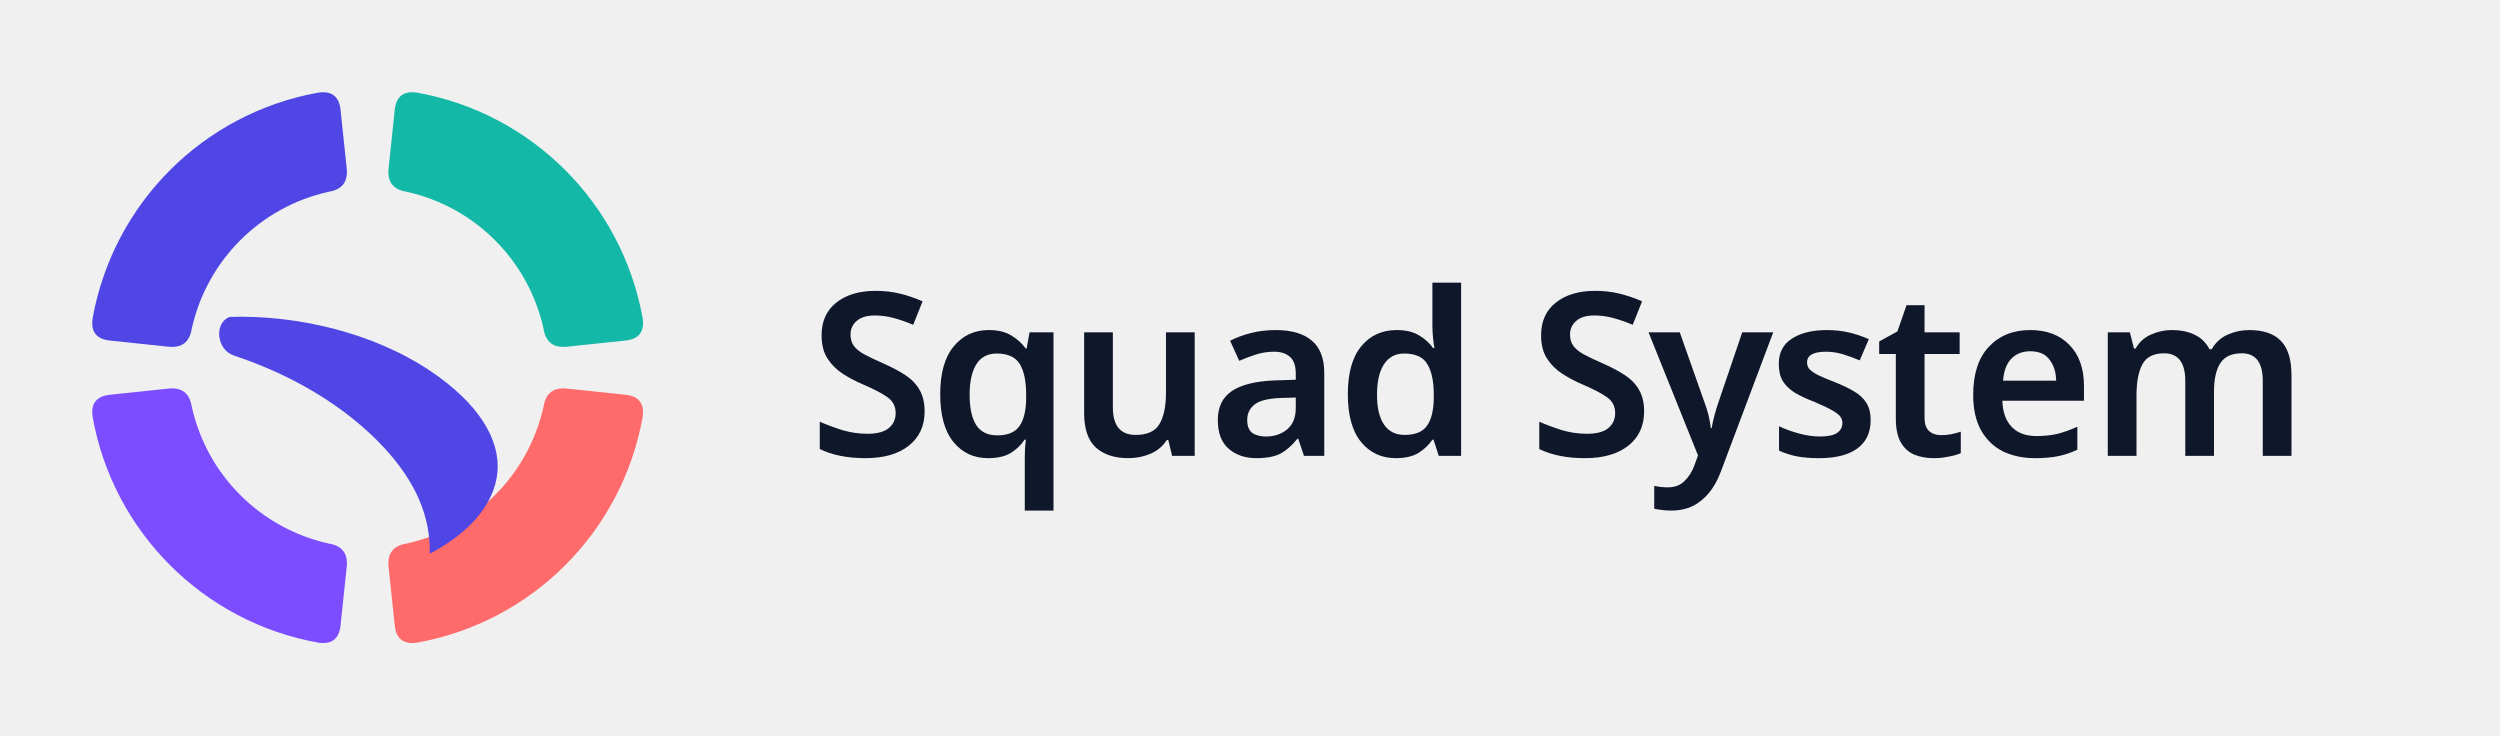
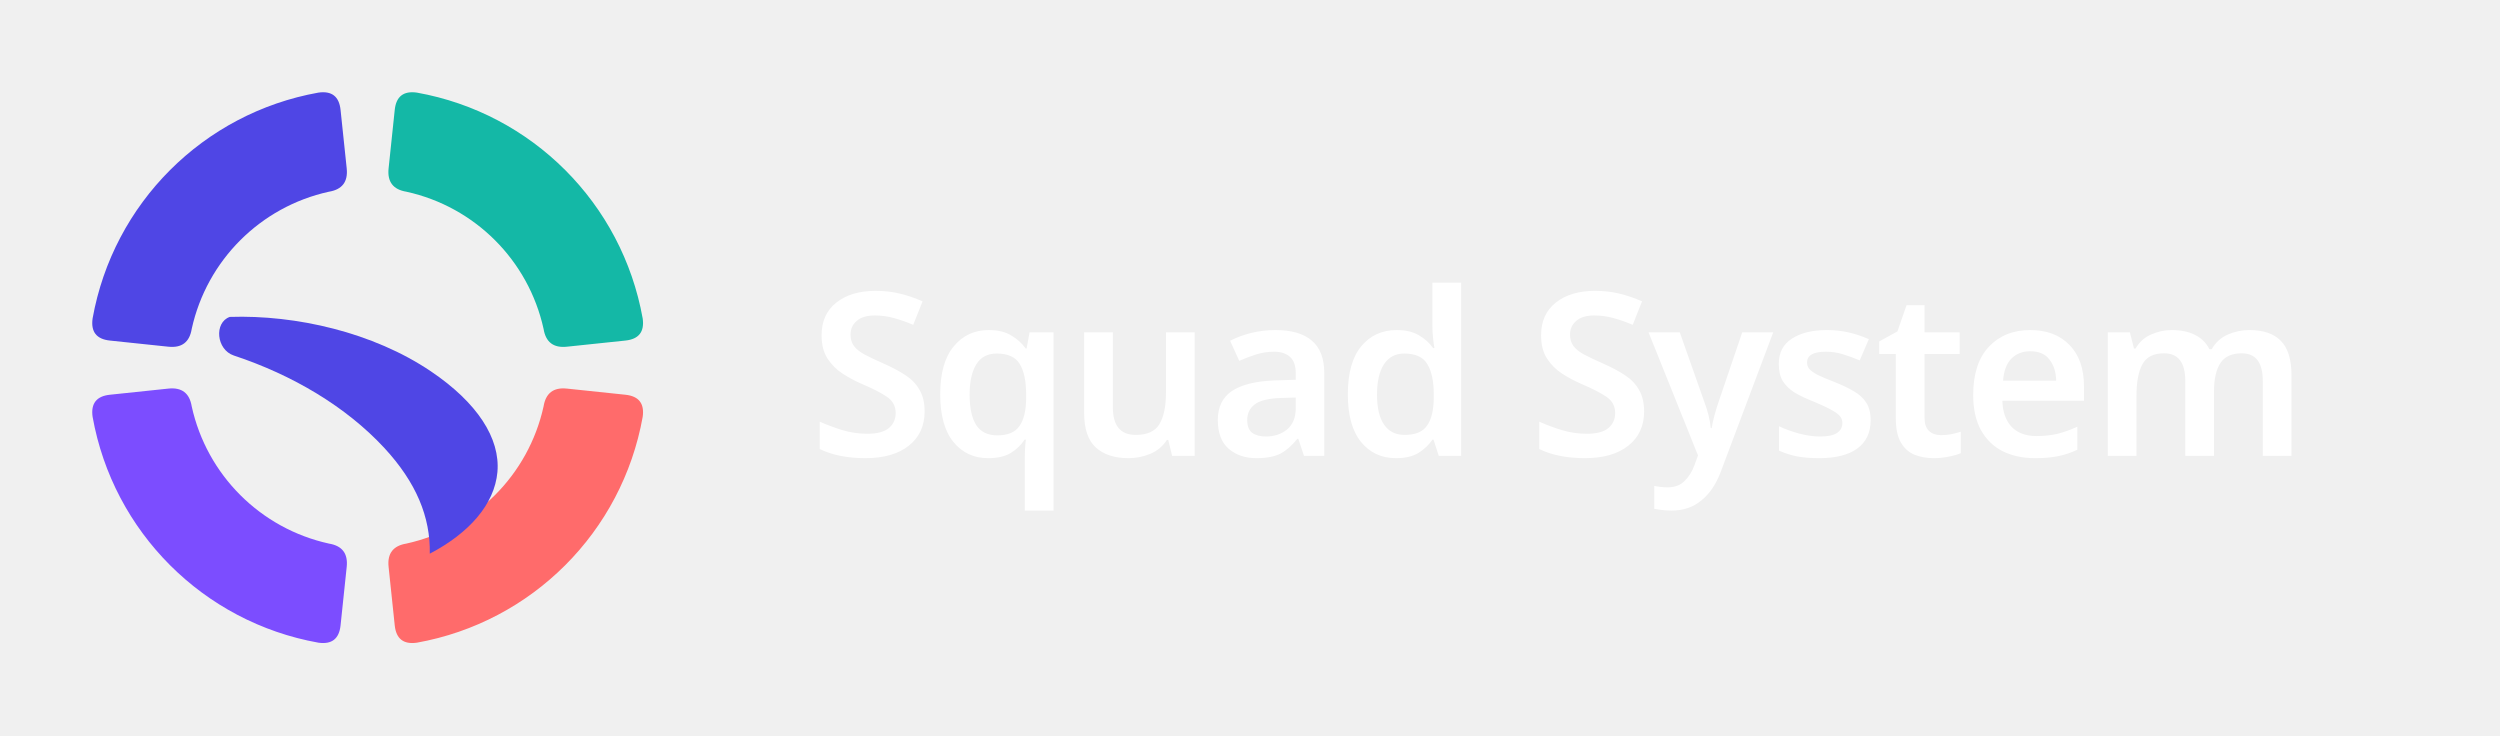
<svg xmlns="http://www.w3.org/2000/svg" viewBox="0 0 680 200" role="img" aria-label="Squad System" version="1.1" id="svg1">
  <defs id="defs1" />
  <g id="g1">
    <path id="segment-blue" d="M 25.189 86.612 A 76 76 0 0 1 86.612 25.189 Q 92.056 24.416 92.631 29.886 L 94.303 45.799 Q 94.878 51.268 89.452 52.149 A 49 49 0 0 0 52.149 89.452 Q 51.268 94.878 45.799 94.303 L 29.886 92.631 Q 24.416 92.056 25.189 86.612 Z" fill="#4F46E5" />
    <path id="segment-teal" d="M 113.388 25.189 A 76 76 0 0 1 174.811 86.612 Q 175.584 92.056 170.114 92.631 L 154.201 94.303 Q 148.732 94.878 147.851 89.452 A 49 49 0 0 0 110.548 52.149 Q 105.122 51.268 105.697 45.799 L 107.369 29.886 Q 107.944 24.416 113.388 25.189 Z" fill="#14B8A6" />
    <path id="segment-coral" d="M 174.811 113.388 A 76 76 0 0 1 113.388 174.811 Q 107.944 175.584 107.369 170.114 L 105.697 154.201 Q 105.122 148.732 110.548 147.851 A 49 49 0 0 0 147.851 110.548 Q 148.732 105.122 154.201 105.697 L 170.114 107.369 Q 175.584 107.944 174.811 113.388 Z" fill="#FF6B6B" />
    <path id="segment-violet" d="M 86.612 174.811 A 76 76 0 0 1 25.189 113.388 Q 24.416 107.944 29.886 107.369 L 45.799 105.697 Q 51.268 105.122 52.149 110.548 A 49 49 0 0 0 89.452 147.851 Q 94.878 148.732 94.303 154.201 L 92.631 170.114 Q 92.056 175.584 86.612 174.811 Z" fill="#7C4DFF" />
    <path id="inner-s" d="M 62.5 86.2 C 80.5 85.6 101.5 90.4 117.2 101 C 129.8 109.5 136.1 119.2 135.3 128.4 C 134.5 137.2 127.6 145 116.9 150.6 C 117.1 140.6 113.2 131.2 104.5 121.8 C 94.1 110.6 79.6 102 63.6 96.7 C 58.8 95.1 58.2 87.7 62.5 86.2 Z" fill="#4F46E5" />
  </g>
-   <path d="m 251.496,111.91 q 0,5.89 -4.278,9.3 -4.278,3.41 -11.842,3.41 -7.316,0 -12.4,-2.48 v -7.44 q 2.79,1.24 6.138,2.294 3.348,0.992 6.82,0.992 3.968,0 5.828,-1.55 1.86,-1.55 1.86,-4.092 0,-2.79 -2.356,-4.402 -2.356,-1.612 -6.882,-3.534 -2.728,-1.178 -5.208,-2.79 -2.48,-1.612 -4.092,-4.092 -1.612,-2.48 -1.612,-6.324 0,-5.704 3.968,-8.866 4.03,-3.224 10.726,-3.224 3.534,0 6.572,0.744 3.1,0.744 6.2,2.108 l -2.542,6.386 q -2.79,-1.178 -5.332,-1.86 -2.48,-0.682 -5.146,-0.682 -3.224,0 -4.898,1.488 -1.674,1.426 -1.674,3.72 0,1.86 0.93,3.1 0.93,1.24 2.852,2.294 1.984,1.054 5.084,2.418 3.534,1.55 6.076,3.224 2.542,1.674 3.844,4.03 1.364,2.356 1.364,5.828 z m 27.244,12.772 q 0,-1.178 0.062,-2.542 0.062,-1.364 0.248,-2.542 h -0.372 q -1.364,2.108 -3.72,3.596 -2.356,1.426 -6.2,1.426 -5.828,0 -9.424,-4.402 -3.596,-4.402 -3.596,-12.958 0,-8.618 3.658,-13.02 3.658,-4.464 9.548,-4.464 3.782,0 6.138,1.488 2.418,1.426 3.906,3.534 h 0.248 l 0.806,-4.402 h 6.51 v 48.484 h -7.812 z m -7.502,-6.262 q 4.278,0 6.014,-2.48 1.798,-2.48 1.86,-7.502 v -1.116 q 0,-5.456 -1.736,-8.308 -1.736,-2.852 -6.262,-2.852 -3.782,0 -5.58,2.976 -1.798,2.914 -1.798,8.246 0,5.394 1.798,8.246 1.86,2.79 5.704,2.79 z M 324.956,90.396 V 124 h -6.138 l -1.054,-4.34 h -0.372 q -1.674,2.604 -4.526,3.782 -2.79,1.178 -5.952,1.178 -5.642,0 -8.866,-2.914 -3.162,-2.914 -3.162,-9.362 V 90.396 h 7.812 v 20.398 q 0,7.502 6.2,7.502 4.712,0 6.448,-2.914 1.798,-2.976 1.798,-8.556 v -16.43 z m 21.974,-0.62 q 6.51,0 9.858,2.852 3.41,2.852 3.41,8.804 V 124 h -5.518 l -1.55,-4.65 h -0.248 q -2.17,2.728 -4.588,4.03 -2.418,1.24 -6.572,1.24 -4.526,0 -7.502,-2.542 -2.976,-2.542 -2.976,-7.874 0,-5.208 3.782,-7.812 3.844,-2.604 11.594,-2.914 l 5.828,-0.186 v -1.674 q 0,-3.162 -1.55,-4.526 -1.55,-1.426 -4.34,-1.426 -2.542,0 -4.898,0.744 -2.294,0.744 -4.588,1.736 l -2.48,-5.456 q 2.48,-1.302 5.642,-2.108 3.224,-0.806 6.696,-0.806 z m 1.426,18.476 q -5.146,0.186 -7.13,1.798 -1.984,1.55 -1.984,4.216 0,2.418 1.364,3.472 1.426,0.992 3.72,0.992 3.41,0 5.766,-1.922 2.356,-1.984 2.356,-5.828 v -2.852 z m 31.336,16.368 q -5.89,0 -9.486,-4.402 -3.596,-4.402 -3.596,-12.958 0,-8.68 3.658,-13.082 3.658,-4.402 9.61,-4.402 3.72,0 6.076,1.426 2.418,1.426 3.844,3.472 h 0.372 q -0.186,-0.868 -0.372,-2.666 -0.186,-1.798 -0.186,-3.348 V 76.88 h 7.812 V 124 h -6.076 l -1.426,-4.402 h -0.31 q -1.426,2.108 -3.782,3.596 -2.356,1.426 -6.138,1.426 z m 2.356,-6.324 q 4.34,0 6.076,-2.48 1.798,-2.48 1.86,-7.502 v -0.992 q 0,-5.394 -1.736,-8.246 -1.674,-2.914 -6.324,-2.914 -3.596,0 -5.518,2.976 -1.86,2.914 -1.86,8.246 0,5.332 1.922,8.122 1.922,2.79 5.58,2.79 z m 65.152,-6.386 q 0,5.89 -4.278,9.3 -4.278,3.41 -11.842,3.41 -7.316,0 -12.4,-2.48 v -7.44 q 2.79,1.24 6.138,2.294 3.348,0.992 6.82,0.992 3.968,0 5.828,-1.55 1.86,-1.55 1.86,-4.092 0,-2.79 -2.356,-4.402 -2.356,-1.612 -6.882,-3.534 -2.728,-1.178 -5.208,-2.79 -2.48,-1.612 -4.092,-4.092 -1.612,-2.48 -1.612,-6.324 0,-5.704 3.968,-8.866 4.03,-3.224 10.726,-3.224 3.534,0 6.572,0.744 3.1,0.744 6.2,2.108 l -2.542,6.386 q -2.79,-1.178 -5.332,-1.86 -2.48,-0.682 -5.146,-0.682 -3.224,0 -4.898,1.488 -1.674,1.426 -1.674,3.72 0,1.86 0.93,3.1 0.93,1.24 2.852,2.294 1.984,1.054 5.084,2.418 3.534,1.55 6.076,3.224 2.542,1.674 3.844,4.03 1.364,2.356 1.364,5.828 z m 1.204,-21.514 h 8.494 l 6.696,18.972 q 0.682,1.798 1.116,3.534 0.434,1.736 0.62,3.534 h 0.248 q 0.248,-1.55 0.744,-3.41 0.496,-1.86 1.116,-3.658 l 6.448,-18.972 h 8.432 l -14.322,38.068 q -1.922,5.022 -5.27,7.688 -3.286,2.728 -8.122,2.728 -1.55,0 -2.666,-0.186 -1.116,-0.124 -1.984,-0.31 v -6.2 q 0.682,0.124 1.612,0.248 0.992,0.124 2.046,0.124 2.914,0 4.588,-1.736 1.736,-1.674 2.666,-4.216 l 0.992,-2.728 z m 60.414,23.87 q 0,5.084 -3.658,7.75 -3.596,2.604 -10.354,2.604 -3.534,0 -6.076,-0.496 -2.48,-0.496 -4.836,-1.55 v -6.634 q 2.48,1.178 5.456,1.984 3.038,0.806 5.704,0.806 3.224,0 4.65,-0.992 1.426,-0.992 1.426,-2.666 0,-0.992 -0.558,-1.736 -0.558,-0.806 -2.232,-1.736 -1.612,-0.93 -4.836,-2.294 -3.224,-1.24 -5.394,-2.542 -2.108,-1.364 -3.224,-3.162 -1.054,-1.798 -1.054,-4.65 0,-4.526 3.534,-6.82 3.596,-2.356 9.548,-2.356 3.1,0 5.828,0.62 2.79,0.62 5.58,1.86 l -2.48,5.766 q -2.356,-0.992 -4.588,-1.674 -2.232,-0.682 -4.588,-0.682 -5.146,0 -5.146,2.914 0,1.054 0.62,1.798 0.682,0.744 2.294,1.612 1.674,0.806 4.712,1.984 2.976,1.178 5.146,2.48 2.17,1.24 3.348,3.1 1.178,1.86 1.178,4.712 z m 19.122,4.092 q 1.426,0 2.79,-0.248 1.426,-0.31 2.604,-0.682 v 5.828 q -1.24,0.558 -3.224,0.93 -1.984,0.434 -4.154,0.434 -2.852,0 -5.208,-0.93 -2.356,-0.992 -3.72,-3.348 -1.364,-2.356 -1.364,-6.572 V 96.286 h -4.526 v -3.41 l 4.96,-2.728 2.48,-7.13 h 4.898 v 7.378 h 9.548 v 5.89 h -9.548 v 17.422 q 0,2.356 1.24,3.534 1.24,1.116 3.224,1.116 z m 24.268,-28.582 q 6.758,0 10.664,4.03 3.968,4.03 3.968,11.222 v 3.968 h -22.196 q 0.124,4.588 2.542,7.13 2.418,2.48 6.696,2.48 3.224,0 5.828,-0.62 2.604,-0.682 5.332,-1.922 v 6.262 q -2.48,1.178 -5.146,1.736 -2.666,0.558 -6.386,0.558 -4.898,0 -8.742,-1.86 -3.782,-1.922 -5.952,-5.766 -2.108,-3.844 -2.108,-9.548 0,-8.618 4.278,-13.144 4.278,-4.526 11.222,-4.526 z m 0,5.766 q -3.162,0 -5.146,2.046 -1.922,1.984 -2.232,5.952 h 14.446 q -0.062,-3.472 -1.798,-5.704 -1.674,-2.294 -5.27,-2.294 z m 59.608,-5.766 q 5.704,0 8.556,2.914 2.914,2.914 2.914,9.424 V 124 h -7.812 v -20.398 q 0,-7.502 -5.704,-7.502 -4.092,0 -5.828,2.666 -1.736,2.666 -1.736,7.75 V 124 h -7.812 v -20.398 q 0,-7.502 -5.766,-7.502 -4.278,0 -5.89,2.976 -1.612,2.976 -1.612,8.494 V 124 h -7.812 V 90.396 h 6.014 l 1.116,4.402 h 0.434 q 1.488,-2.604 4.154,-3.782 2.728,-1.24 5.642,-1.24 3.782,0 6.324,1.302 2.604,1.24 3.968,3.906 h 0.62 q 1.55,-2.728 4.34,-3.968 2.79,-1.24 5.89,-1.24 z" id="text1" style="font-weight:600;font-size:62px;font-family:'Plus Jakarta Sans', sans-serif;letter-spacing:-1.4;fill:#0f172a" aria-label="Squad System" />
+   <path d="m 251.496,111.91 q 0,5.89 -4.278,9.3 -4.278,3.41 -11.842,3.41 -7.316,0 -12.4,-2.48 v -7.44 q 2.79,1.24 6.138,2.294 3.348,0.992 6.82,0.992 3.968,0 5.828,-1.55 1.86,-1.55 1.86,-4.092 0,-2.79 -2.356,-4.402 -2.356,-1.612 -6.882,-3.534 -2.728,-1.178 -5.208,-2.79 -2.48,-1.612 -4.092,-4.092 -1.612,-2.48 -1.612,-6.324 0,-5.704 3.968,-8.866 4.03,-3.224 10.726,-3.224 3.534,0 6.572,0.744 3.1,0.744 6.2,2.108 l -2.542,6.386 q -2.79,-1.178 -5.332,-1.86 -2.48,-0.682 -5.146,-0.682 -3.224,0 -4.898,1.488 -1.674,1.426 -1.674,3.72 0,1.86 0.93,3.1 0.93,1.24 2.852,2.294 1.984,1.054 5.084,2.418 3.534,1.55 6.076,3.224 2.542,1.674 3.844,4.03 1.364,2.356 1.364,5.828 z m 27.244,12.772 q 0,-1.178 0.062,-2.542 0.062,-1.364 0.248,-2.542 h -0.372 q -1.364,2.108 -3.72,3.596 -2.356,1.426 -6.2,1.426 -5.828,0 -9.424,-4.402 -3.596,-4.402 -3.596,-12.958 0,-8.618 3.658,-13.02 3.658,-4.464 9.548,-4.464 3.782,0 6.138,1.488 2.418,1.426 3.906,3.534 h 0.248 l 0.806,-4.402 h 6.51 v 48.484 h -7.812 z m -7.502,-6.262 q 4.278,0 6.014,-2.48 1.798,-2.48 1.86,-7.502 v -1.116 q 0,-5.456 -1.736,-8.308 -1.736,-2.852 -6.262,-2.852 -3.782,0 -5.58,2.976 -1.798,2.914 -1.798,8.246 0,5.394 1.798,8.246 1.86,2.79 5.704,2.79 z M 324.956,90.396 V 124 h -6.138 l -1.054,-4.34 h -0.372 q -1.674,2.604 -4.526,3.782 -2.79,1.178 -5.952,1.178 -5.642,0 -8.866,-2.914 -3.162,-2.914 -3.162,-9.362 V 90.396 h 7.812 v 20.398 q 0,7.502 6.2,7.502 4.712,0 6.448,-2.914 1.798,-2.976 1.798,-8.556 v -16.43 z m 21.974,-0.62 q 6.51,0 9.858,2.852 3.41,2.852 3.41,8.804 V 124 h -5.518 l -1.55,-4.65 h -0.248 q -2.17,2.728 -4.588,4.03 -2.418,1.24 -6.572,1.24 -4.526,0 -7.502,-2.542 -2.976,-2.542 -2.976,-7.874 0,-5.208 3.782,-7.812 3.844,-2.604 11.594,-2.914 l 5.828,-0.186 v -1.674 q 0,-3.162 -1.55,-4.526 -1.55,-1.426 -4.34,-1.426 -2.542,0 -4.898,0.744 -2.294,0.744 -4.588,1.736 l -2.48,-5.456 q 2.48,-1.302 5.642,-2.108 3.224,-0.806 6.696,-0.806 z m 1.426,18.476 q -5.146,0.186 -7.13,1.798 -1.984,1.55 -1.984,4.216 0,2.418 1.364,3.472 1.426,0.992 3.72,0.992 3.41,0 5.766,-1.922 2.356,-1.984 2.356,-5.828 v -2.852 z m 31.336,16.368 q -5.89,0 -9.486,-4.402 -3.596,-4.402 -3.596,-12.958 0,-8.68 3.658,-13.082 3.658,-4.402 9.61,-4.402 3.72,0 6.076,1.426 2.418,1.426 3.844,3.472 h 0.372 q -0.186,-0.868 -0.372,-2.666 -0.186,-1.798 -0.186,-3.348 V 76.88 h 7.812 V 124 h -6.076 l -1.426,-4.402 h -0.31 q -1.426,2.108 -3.782,3.596 -2.356,1.426 -6.138,1.426 z m 2.356,-6.324 q 4.34,0 6.076,-2.48 1.798,-2.48 1.86,-7.502 v -0.992 q 0,-5.394 -1.736,-8.246 -1.674,-2.914 -6.324,-2.914 -3.596,0 -5.518,2.976 -1.86,2.914 -1.86,8.246 0,5.332 1.922,8.122 1.922,2.79 5.58,2.79 z m 65.152,-6.386 q 0,5.89 -4.278,9.3 -4.278,3.41 -11.842,3.41 -7.316,0 -12.4,-2.48 v -7.44 q 2.79,1.24 6.138,2.294 3.348,0.992 6.82,0.992 3.968,0 5.828,-1.55 1.86,-1.55 1.86,-4.092 0,-2.79 -2.356,-4.402 -2.356,-1.612 -6.882,-3.534 -2.728,-1.178 -5.208,-2.79 -2.48,-1.612 -4.092,-4.092 -1.612,-2.48 -1.612,-6.324 0,-5.704 3.968,-8.866 4.03,-3.224 10.726,-3.224 3.534,0 6.572,0.744 3.1,0.744 6.2,2.108 l -2.542,6.386 q -2.79,-1.178 -5.332,-1.86 -2.48,-0.682 -5.146,-0.682 -3.224,0 -4.898,1.488 -1.674,1.426 -1.674,3.72 0,1.86 0.93,3.1 0.93,1.24 2.852,2.294 1.984,1.054 5.084,2.418 3.534,1.55 6.076,3.224 2.542,1.674 3.844,4.03 1.364,2.356 1.364,5.828 z m 1.204,-21.514 h 8.494 l 6.696,18.972 q 0.682,1.798 1.116,3.534 0.434,1.736 0.62,3.534 h 0.248 q 0.248,-1.55 0.744,-3.41 0.496,-1.86 1.116,-3.658 l 6.448,-18.972 h 8.432 l -14.322,38.068 q -1.922,5.022 -5.27,7.688 -3.286,2.728 -8.122,2.728 -1.55,0 -2.666,-0.186 -1.116,-0.124 -1.984,-0.31 v -6.2 q 0.682,0.124 1.612,0.248 0.992,0.124 2.046,0.124 2.914,0 4.588,-1.736 1.736,-1.674 2.666,-4.216 l 0.992,-2.728 z m 60.414,23.87 q 0,5.084 -3.658,7.75 -3.596,2.604 -10.354,2.604 -3.534,0 -6.076,-0.496 -2.48,-0.496 -4.836,-1.55 v -6.634 q 2.48,1.178 5.456,1.984 3.038,0.806 5.704,0.806 3.224,0 4.65,-0.992 1.426,-0.992 1.426,-2.666 0,-0.992 -0.558,-1.736 -0.558,-0.806 -2.232,-1.736 -1.612,-0.93 -4.836,-2.294 -3.224,-1.24 -5.394,-2.542 -2.108,-1.364 -3.224,-3.162 -1.054,-1.798 -1.054,-4.65 0,-4.526 3.534,-6.82 3.596,-2.356 9.548,-2.356 3.1,0 5.828,0.62 2.79,0.62 5.58,1.86 l -2.48,5.766 q -2.356,-0.992 -4.588,-1.674 -2.232,-0.682 -4.588,-0.682 -5.146,0 -5.146,2.914 0,1.054 0.62,1.798 0.682,0.744 2.294,1.612 1.674,0.806 4.712,1.984 2.976,1.178 5.146,2.48 2.17,1.24 3.348,3.1 1.178,1.86 1.178,4.712 z m 19.122,4.092 q 1.426,0 2.79,-0.248 1.426,-0.31 2.604,-0.682 v 5.828 q -1.24,0.558 -3.224,0.93 -1.984,0.434 -4.154,0.434 -2.852,0 -5.208,-0.93 -2.356,-0.992 -3.72,-3.348 -1.364,-2.356 -1.364,-6.572 V 96.286 h -4.526 v -3.41 l 4.96,-2.728 2.48,-7.13 h 4.898 v 7.378 h 9.548 v 5.89 h -9.548 v 17.422 q 0,2.356 1.24,3.534 1.24,1.116 3.224,1.116 z m 24.268,-28.582 q 6.758,0 10.664,4.03 3.968,4.03 3.968,11.222 v 3.968 h -22.196 q 0.124,4.588 2.542,7.13 2.418,2.48 6.696,2.48 3.224,0 5.828,-0.62 2.604,-0.682 5.332,-1.922 v 6.262 q -2.48,1.178 -5.146,1.736 -2.666,0.558 -6.386,0.558 -4.898,0 -8.742,-1.86 -3.782,-1.922 -5.952,-5.766 -2.108,-3.844 -2.108,-9.548 0,-8.618 4.278,-13.144 4.278,-4.526 11.222,-4.526 z m 0,5.766 q -3.162,0 -5.146,2.046 -1.922,1.984 -2.232,5.952 h 14.446 q -0.062,-3.472 -1.798,-5.704 -1.674,-2.294 -5.27,-2.294 z m 59.608,-5.766 q 5.704,0 8.556,2.914 2.914,2.914 2.914,9.424 V 124 h -7.812 v -20.398 q 0,-7.502 -5.704,-7.502 -4.092,0 -5.828,2.666 -1.736,2.666 -1.736,7.75 V 124 h -7.812 v -20.398 q 0,-7.502 -5.766,-7.502 -4.278,0 -5.89,2.976 -1.612,2.976 -1.612,8.494 V 124 h -7.812 V 90.396 h 6.014 l 1.116,4.402 h 0.434 q 1.488,-2.604 4.154,-3.782 2.728,-1.24 5.642,-1.24 3.782,0 6.324,1.302 2.604,1.24 3.968,3.906 h 0.62 q 1.55,-2.728 4.34,-3.968 2.79,-1.24 5.89,-1.24 z" id="text1" style="font-weight:600;font-size:62px;font-family:'Plus Jakarta Sans', sans-serif;letter-spacing:-1.4;fill:#ffffff" aria-label="Squad System" />
</svg>
